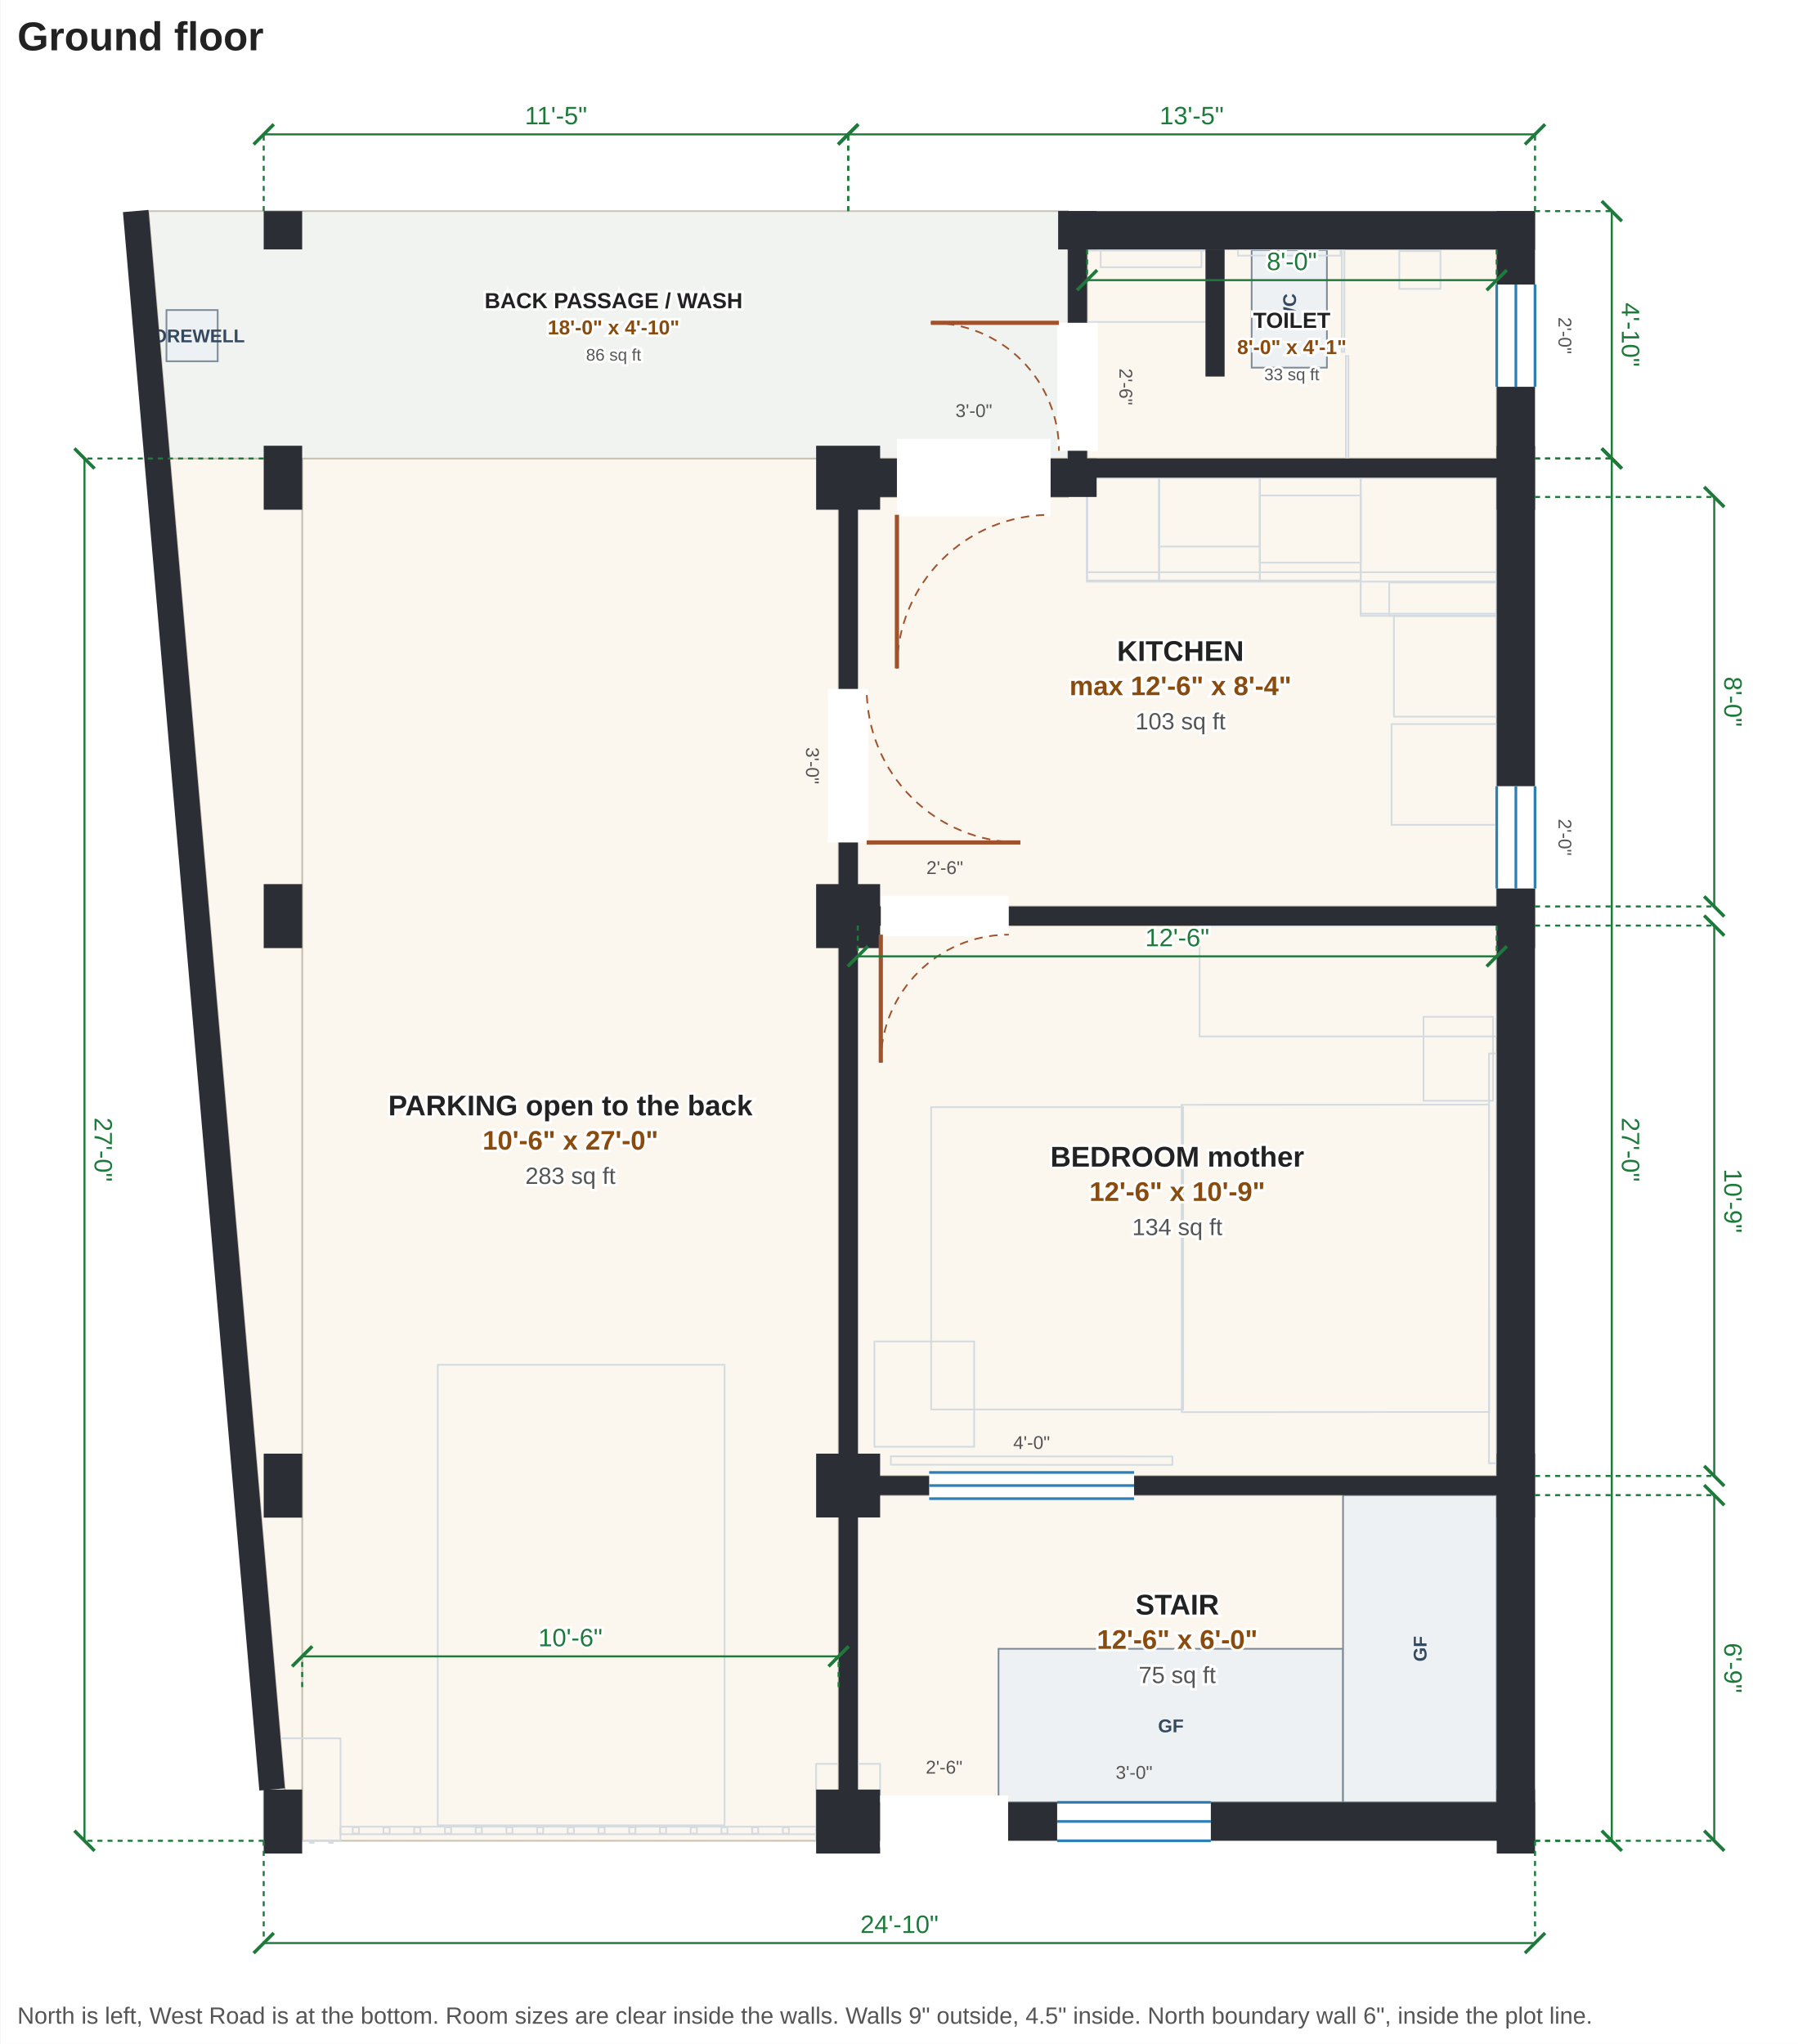
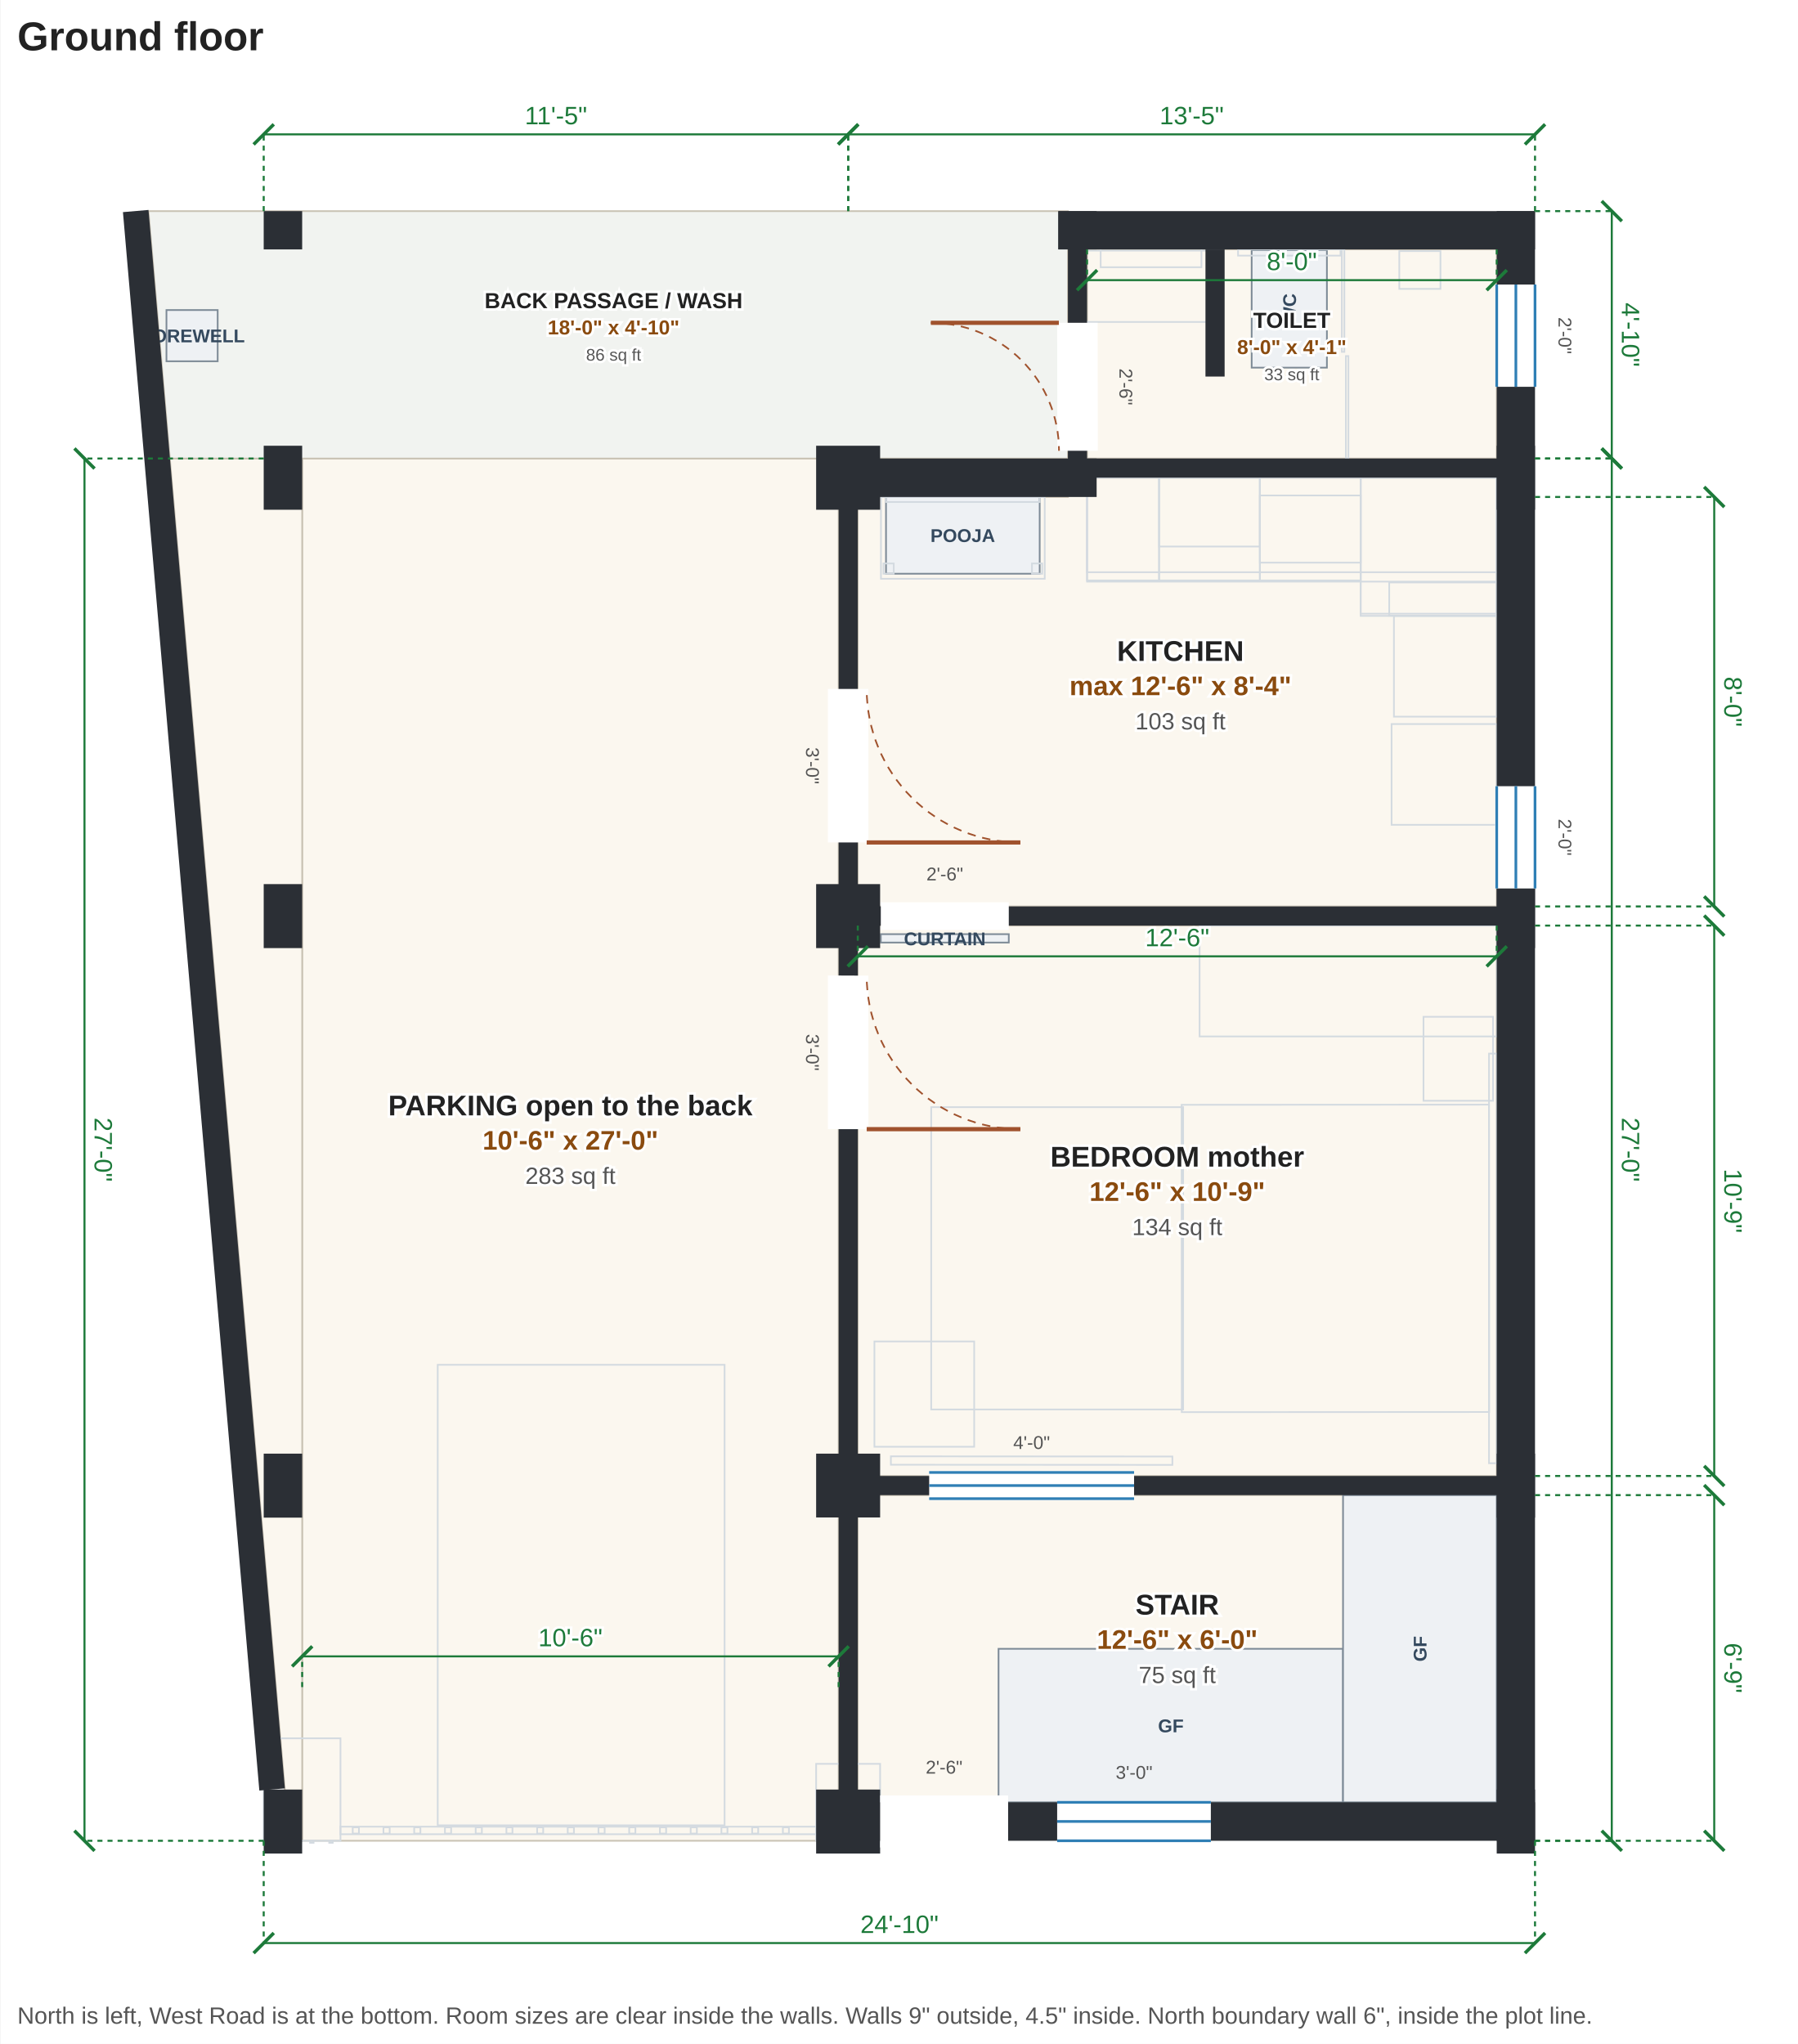
<svg xmlns="http://www.w3.org/2000/svg" viewBox="-157 -273 1070 1217" font-family="Segoe UI, Arial, sans-serif">
  <rect x="-156.68" y="-273.04" width="1070.28" height="1216.96" fill="#fff" />
  <polygon points="22.9,0.0 342.3,0.0 342.3,823.0 22.9,823.0" fill="#fbf7ef" stroke="#c9c2b4" stroke-width="1" />
  <polygon points="-55.9,0.0 22.9,0.0 22.9,823.0 15.2,823.0" fill="#fbf7ef" stroke="#c9c2b4" stroke-width="1" />
  <polygon points="353.7,22.9 478.8,22.9 478.8,11.4 734.1,11.4 734.1,266.7 353.7,266.7" fill="#fbf7ef" stroke="#c9c2b4" stroke-width="1" />
  <polygon points="353.7,278.1 734.1,278.1 734.1,605.8 353.7,605.8" fill="#fbf7ef" stroke="#c9c2b4" stroke-width="1" />
  <polygon points="490.2,-124.5 734.1,-124.5 734.1,0.0 490.2,0.0" fill="#fbf7ef" stroke="#c9c2b4" stroke-width="1" />
  <polygon points="353.7,617.2 734.1,617.2 734.1,800.1 353.7,800.1" fill="#fbf7ef" stroke="#c9c2b4" stroke-width="1" />
  <polygon points="-68.6,-147.3 478.8,-147.3 478.8,0.0 -55.9,0.0" fill="#f1f3f0" stroke="#c9c2b4" stroke-width="1" />
+   <polygon points="367.4,283.2 443.6,283.2 443.6,288.2 367.4,288.2" fill="#eef1f4" stroke="#7d8a96" stroke-width="1" />
+   <text x="405.5" y="289.8" font-size="11" font-weight="600" fill="#34495e" text-anchor="middle">CURTAIN</text>
  <polygon points="490.2,11.4 533.1,11.4 533.1,72.6 490.2,72.6" fill="none" stroke="#d3dae0" stroke-width="1" />
  <polygon points="533.1,11.4 593.1,11.4 593.1,72.6 533.1,72.6" fill="none" stroke="#d3dae0" stroke-width="1" />
  <polygon points="533.1,11.4 593.1,11.4 593.1,52.4 533.1,52.4" fill="none" stroke="#d3dae0" stroke-width="1" />
  <polygon points="593.1,11.4 653.1,11.4 653.1,72.6 593.1,72.6" fill="none" stroke="#d3dae0" stroke-width="1" />
  <polygon points="593.1,22.0 653.1,22.0 653.1,62.0 593.1,62.0" fill="none" stroke="#d3dae0" stroke-width="1" />
  <polygon points="653.1,11.4 734.1,11.4 734.1,93.7 653.1,93.7" fill="none" stroke="#d3dae0" stroke-width="1" />
  <polygon points="653.1,11.4 734.1,11.4 734.1,92.4 653.1,92.4" fill="none" stroke="#d3dae0" stroke-width="1" />
  <polygon points="734.1,93.7 734.1,153.7 672.9,153.7 672.9,93.7" fill="none" stroke="#d3dae0" stroke-width="1" />
  <polygon points="734.1,158.1 734.1,218.1 671.5,218.1 671.5,158.1" fill="none" stroke="#d3dae0" stroke-width="1" />
  <polygon points="729.5,384.7 729.6,567.7 546.6,567.8 546.5,384.8" fill="none" stroke="#d3dae0" stroke-width="1" />
  <polygon points="731.9,332.4 731.9,382.4 690.5,382.4 690.5,332.4" fill="none" stroke="#d3dae0" stroke-width="1" />
  <polygon points="557.2,278.1 734.2,278.1 734.2,344.1 557.2,344.1" fill="none" stroke="#d3dae0" stroke-width="1" />
  <polygon points="397.4,386.2 547.4,386.2 547.4,566.2 397.4,566.2" fill="none" stroke="#d3dae0" stroke-width="1" />
  <polygon points="541.0,599.2 373.4,599.1 373.4,594.1 541.0,594.2" fill="none" stroke="#d3dae0" stroke-width="1" />
  <polygon points="423.0,588.4 363.6,588.4 363.6,525.7 423.0,525.7" fill="none" stroke="#d3dae0" stroke-width="1" />
  <polygon points="487.8,-123.8 568.8,-123.8 568.8,-81.3 487.8,-81.3" fill="none" stroke="#d3dae0" stroke-width="1" />
  <polygon points="498.3,-128.9 558.3,-128.9 558.3,-113.9 498.3,-113.9" fill="none" stroke="#d3dae0" stroke-width="1" />
  <polygon points="588.2,-124.1 633.0,-124.1 633.0,-54.1 588.2,-54.1" fill="#eef1f4" stroke="#7d8a96" stroke-width="1" />
  <text x="610.6" y="-85.1" font-size="11" font-weight="600" fill="#34495e" text-anchor="middle" transform="rotate(-90 610.6 -89.1)">WC</text>
  <polygon points="676.1,-123.5 700.6,-123.5 700.6,-101.0 676.1,-101.0" fill="none" stroke="#d3dae0" stroke-width="1" />
  <polygon points="103.6,539.6 274.4,539.6 274.4,813.8 103.6,813.8" fill="none" stroke="#d3dae0" stroke-width="1" />
  <polygon points="490.2,10.8 734.1,10.8 734.1,73.3 490.2,73.3" fill="none" stroke="#d3dae0" stroke-width="1" />
  <polygon points="670.1,73.8 734.1,73.8 734.1,93.6 670.1,93.6" fill="none" stroke="#d3dae0" stroke-width="1" />
  <polygon points="490.2,11.3 734.1,11.3 734.1,67.7 490.2,67.7" fill="none" stroke="#d3dae0" stroke-width="1" />
+   <polygon points="370.5,22.9 462.0,22.9 462.0,68.6 370.5,68.6" fill="#eef1f4" stroke="#7d8a96" stroke-width="1" />
+   <text x="416.2" y="49.7" font-size="11" font-weight="600" fill="#34495e" text-anchor="middle">POOJA</text>
+   <polygon points="367.5,22.9 465.0,22.9 465.0,71.6 367.5,71.6" fill="none" stroke="#d3dae0" stroke-width="1" />
+   <polygon points="370.5,22.9 462.0,22.9 462.0,25.9 370.5,25.9" fill="none" stroke="#d3dae0" stroke-width="1" />
+   <polygon points="369.0,62.5 375.1,62.5 375.1,68.6 369.0,68.6" fill="none" stroke="#d3dae0" stroke-width="1" />
+   <polygon points="457.4,62.5 463.5,62.5 463.5,68.6 457.4,68.6" fill="none" stroke="#d3dae0" stroke-width="1" />
  <polygon points="729.5,354.3 734.1,354.3 734.1,598.2 729.5,598.2" fill="none" stroke="#d3dae0" stroke-width="1" />
  <polygon points="641.9,-124.5 643.4,-124.5 643.4,-63.5 641.9,-63.5" fill="none" stroke="#d3dae0" stroke-width="1" />
  <polygon points="644.3,-61.0 645.8,-61.0 645.8,0.0 644.3,0.0" fill="none" stroke="#d3dae0" stroke-width="1" />
  <polygon points="580.1,-124.5 641.1,-124.5 641.1,-120.8 580.1,-120.8" fill="none" stroke="#d3dae0" stroke-width="1" />
  <polygon points="642.6,708.7 642.6,800.1 437.5,800.1 437.5,708.7" fill="#eef1f4" stroke="#7d8a96" stroke-width="1" />
  <text x="540.1" y="758.4" font-size="11" font-weight="600" fill="#34495e" text-anchor="middle">GF</text>
  <polygon points="642.6,617.2 734.1,617.2 734.1,800.1 642.6,800.1" fill="#eef1f4" stroke="#7d8a96" stroke-width="1" />
  <text x="688.3" y="712.7" font-size="11" font-weight="600" fill="#34495e" text-anchor="middle" transform="rotate(-90 688.3 708.7)">GF</text>
  <polygon points="-57.9,-88.4 -27.4,-88.4 -27.4,-57.9 -57.9,-57.9" fill="#eef1f4" stroke="#7d8a96" stroke-width="1" />
  <text x="-42.7" y="-69.2" font-size="11" font-weight="600" fill="#34495e" text-anchor="middle">BOREWELL</text>
  <polygon points="0.0,762.0 45.7,762.0 45.7,823.0 0.0,823.0" fill="none" stroke="#d3dae0" stroke-width="1" />
  <polygon points="4.7,823.0 6.9,823.0 6.9,824.2 4.7,824.2" fill="none" stroke="#d3dae0" stroke-width="1" />
  <polygon points="16.2,823.0 18.3,823.0 18.3,824.2 16.2,824.2" fill="none" stroke="#d3dae0" stroke-width="1" />
  <polygon points="27.6,823.0 29.7,823.0 29.7,824.2 27.6,824.2" fill="none" stroke="#d3dae0" stroke-width="1" />
  <polygon points="39.0,823.0 41.1,823.0 41.1,824.2 39.0,824.2" fill="none" stroke="#d3dae0" stroke-width="1" />
  <polygon points="328.9,777.2 367.0,777.2 367.0,823.0 328.9,823.0" fill="none" stroke="#d3dae0" stroke-width="1" />
  <polygon points="368.6,823.0 374.7,823.0 374.7,825.4 368.6,825.4" fill="none" stroke="#d3dae0" stroke-width="1" />
  <polygon points="746.2,823.0 752.3,823.0 752.3,825.4 746.2,825.4" fill="none" stroke="#d3dae0" stroke-width="1" />
  <polygon points="45.7,814.6 328.9,814.6 328.9,819.1 45.7,819.1" fill="none" stroke="#d3dae0" stroke-width="1" />
  <polygon points="53.0,815.0 56.7,815.0 56.7,818.7 53.0,818.7" fill="none" stroke="#d3dae0" stroke-width="1" />
  <polygon points="71.3,815.0 75.0,815.0 75.0,818.7 71.3,818.7" fill="none" stroke="#d3dae0" stroke-width="1" />
  <polygon points="89.6,815.0 93.3,815.0 93.3,818.7 89.6,818.7" fill="none" stroke="#d3dae0" stroke-width="1" />
  <polygon points="107.9,815.0 111.6,815.0 111.6,818.7 107.9,818.7" fill="none" stroke="#d3dae0" stroke-width="1" />
  <polygon points="126.2,815.0 129.9,815.0 129.9,818.7 126.2,818.7" fill="none" stroke="#d3dae0" stroke-width="1" />
  <polygon points="144.5,815.0 148.1,815.0 148.1,818.7 144.5,818.7" fill="none" stroke="#d3dae0" stroke-width="1" />
  <polygon points="162.8,815.0 166.4,815.0 166.4,818.7 162.8,818.7" fill="none" stroke="#d3dae0" stroke-width="1" />
  <polygon points="181.0,815.0 184.7,815.0 184.7,818.7 181.0,818.7" fill="none" stroke="#d3dae0" stroke-width="1" />
  <polygon points="199.3,815.0 203.0,815.0 203.0,818.7 199.3,818.7" fill="none" stroke="#d3dae0" stroke-width="1" />
  <polygon points="217.6,815.0 221.3,815.0 221.3,818.7 217.6,818.7" fill="none" stroke="#d3dae0" stroke-width="1" />
  <polygon points="235.9,815.0 239.6,815.0 239.6,818.7 235.9,818.7" fill="none" stroke="#d3dae0" stroke-width="1" />
  <polygon points="254.2,815.0 257.9,815.0 257.9,818.7 254.2,818.7" fill="none" stroke="#d3dae0" stroke-width="1" />
  <polygon points="272.5,815.0 276.1,815.0 276.1,818.7 272.5,818.7" fill="none" stroke="#d3dae0" stroke-width="1" />
  <polygon points="290.8,815.0 294.4,815.0 294.4,818.7 290.8,818.7" fill="none" stroke="#d3dae0" stroke-width="1" />
  <polygon points="309.1,815.0 312.7,815.0 312.7,818.7 309.1,818.7" fill="none" stroke="#d3dae0" stroke-width="1" />
  <polygon points="-83.8,-146.7 -2.6,793.1 12.6,791.8 -68.6,-148.0" fill="#2b2f35" />
  <polygon points="348.0,22.9 495.9,22.9 495.9,0.0 348.0,0.0" fill="#2b2f35" />
  <polygon points="490.2,17.1 490.2,-141.6 478.8,-141.6 478.8,17.1" fill="#2b2f35" />
  <polygon points="473.1,-124.5 756.9,-124.5 756.9,-147.3 473.1,-147.3" fill="#2b2f35" />
  <polygon points="734.1,-147.3 734.1,823.0 756.9,823.0 756.9,-147.3" fill="#2b2f35" />
  <polygon points="756.9,800.1 348.0,800.1 348.0,823.0 756.9,823.0" fill="#2b2f35" />
  <polygon points="484.5,11.4 745.5,11.4 745.5,-0.0 484.5,-0.0" fill="#2b2f35" />
  <polygon points="342.3,11.4 342.3,811.5 353.7,811.5 353.7,11.4" fill="#2b2f35" />
  <polygon points="348.0,278.1 745.5,278.1 745.5,266.7 348.0,266.7" fill="#2b2f35" />
  <polygon points="348.0,617.2 745.5,617.2 745.5,605.8 348.0,605.8" fill="#2b2f35" />
  <polygon points="0.0,-7.6 0.0,30.5 22.9,30.5 22.9,-7.6" fill="#2b2f35" />
  <polygon points="328.9,30.5 367.0,30.5 367.0,-7.6 328.9,-7.6" fill="#2b2f35" />
  <polygon points="734.1,-7.6 734.1,30.5 756.9,30.5 756.9,-7.6" fill="#2b2f35" />
  <polygon points="0.0,253.4 0.0,291.5 22.9,291.5 22.9,253.4" fill="#2b2f35" />
  <polygon points="328.9,291.5 367.0,291.5 367.0,253.4 328.9,253.4" fill="#2b2f35" />
  <polygon points="734.1,253.4 734.1,291.5 756.9,291.5 756.9,253.4" fill="#2b2f35" />
  <polygon points="0.0,592.5 0.0,630.6 22.9,630.6 22.9,592.5" fill="#2b2f35" />
  <polygon points="328.9,630.5 367.0,630.5 367.0,592.5 328.9,592.5" fill="#2b2f35" />
  <polygon points="734.1,592.5 734.1,630.6 756.9,630.6 756.9,592.5" fill="#2b2f35" />
  <polygon points="0.0,792.5 0.0,830.6 22.9,830.6 22.9,792.5" fill="#2b2f35" />
  <polygon points="328.9,830.6 367.0,830.6 367.0,792.5 328.9,792.5" fill="#2b2f35" />
  <polygon points="734.1,792.5 734.1,830.6 756.9,830.6 756.9,792.5" fill="#2b2f35" />
  <polygon points="0.0,-147.3 0.0,-124.5 22.9,-124.5 22.9,-147.3" fill="#2b2f35" />
  <polygon points="473.1,-124.5 495.9,-124.5 495.9,-147.3 473.1,-147.3" fill="#2b2f35" />
  <polygon points="560.7,-124.5 560.7,-48.8 572.1,-48.8 572.1,-124.5" fill="#2b2f35" />
  <polygon points="335.9,228.6 335.9,137.2 360.0,137.2 360.0,228.6" fill="#fff" />
  <line x1="359.0" y1="228.6" x2="450.5" y2="228.6" stroke="#a0522d" stroke-width="2.5" />
  <path d="M450.5,228.6 A91.4,91.4 0 0 1 359.0,137.2" fill="none" stroke="#a0522d" stroke-width="1" stroke-dasharray="5 4" />
  <text x="322.9" y="182.9" font-size="11" fill="#555" text-anchor="middle" transform="rotate(90 322.9 182.9)">3'-0"</text>
-   <polygon points="377.0,-11.7 468.5,-11.7 468.5,34.5 377.0,34.5" fill="#fff" />
-   <line x1="377.0" y1="33.5" x2="377.0" y2="125.0" stroke="#a0522d" stroke-width="2.5" />
-   <path d="M377.0,125.0 A91.4,91.4 0 0 1 468.5,33.5" fill="none" stroke="#a0522d" stroke-width="1" stroke-dasharray="5 4" />
-   <text x="422.8" y="-24.7" font-size="11" fill="#555" text-anchor="middle" transform="rotate(0 422.8 -24.7)">3'-0"</text>
-   <polygon points="367.4,260.4 443.6,260.4 443.6,284.5 367.4,284.5" fill="#fff" />
-   <line x1="367.4" y1="283.5" x2="367.4" y2="359.7" stroke="#a0522d" stroke-width="2.5" />
-   <path d="M367.4,359.7 A76.2,76.2 0 0 1 443.6,283.5" fill="none" stroke="#a0522d" stroke-width="1" stroke-dasharray="5 4" />
-   <text x="405.5" y="247.4" font-size="11" fill="#555" text-anchor="middle" transform="rotate(0 405.5 247.4)">2'-6"</text>
+   <polygon points="335.9,399.3 335.9,307.8 360.0,307.9 360.0,399.3" fill="#fff" />
+   <line x1="359.0" y1="399.3" x2="450.5" y2="399.3" stroke="#a0522d" stroke-width="2.5" />
+   <path d="M450.5,399.3 A91.4,91.4 0 0 1 359.0,307.9" fill="none" stroke="#a0522d" stroke-width="1" stroke-dasharray="5 4" />
+   <text x="322.9" y="353.6" font-size="11" fill="#555" text-anchor="middle" transform="rotate(90 322.9 353.6)">3'-0"</text>
+   <polygon points="367.4,264.2 443.6,264.2 443.6,280.7 367.4,280.7" fill="#fff" />
+   <text x="405.5" y="251.2" font-size="11" fill="#555" text-anchor="middle" transform="rotate(0 405.5 251.2)">2'-6"</text>
  <polygon points="496.5,-80.8 496.6,-4.6 472.5,-4.6 472.4,-80.8" fill="#fff" />
  <line x1="473.4" y1="-80.8" x2="397.2" y2="-80.8" stroke="#a0522d" stroke-width="2.5" />
  <path d="M397.2,-80.8 A76.2,76.2 0 0 1 473.5,-4.6" fill="none" stroke="#a0522d" stroke-width="1" stroke-dasharray="5 4" />
  <text x="509.5" y="-42.7" font-size="11" fill="#555" text-anchor="middle" transform="rotate(90 509.5 -42.7)">2'-6"</text>
  <polygon points="367.0,796.0 443.2,796.0 443.2,827.0 367.0,827.0" fill="#fff" />
  <text x="405.1" y="783.0" font-size="11" fill="#555" text-anchor="middle" transform="rotate(0 405.1 783.0)">2'-6"</text>
  <polygon points="396.2,602.7 518.2,602.7 518.2,620.3 396.2,620.3" fill="#fff" />
  <line x1="396.2" y1="603.7" x2="518.2" y2="603.7" stroke="#2f7fb5" stroke-width="1.6" />
  <line x1="396.2" y1="611.5" x2="518.2" y2="611.5" stroke="#2f7fb5" stroke-width="1.6" />
  <line x1="396.2" y1="619.3" x2="518.2" y2="619.3" stroke="#2f7fb5" stroke-width="1.6" />
  <text x="457.2" y="589.7" font-size="11" fill="#555" text-anchor="middle" transform="rotate(0 457.2 589.7)">4'-0"</text>
  <polygon points="757.9,195.1 757.9,256.0 733.1,256.0 733.1,195.1" fill="#fff" />
  <line x1="756.9" y1="195.1" x2="756.9" y2="256.0" stroke="#2f7fb5" stroke-width="1.6" />
  <line x1="745.5" y1="195.1" x2="745.5" y2="256.0" stroke="#2f7fb5" stroke-width="1.6" />
  <line x1="734.1" y1="195.1" x2="734.1" y2="256.0" stroke="#2f7fb5" stroke-width="1.6" />
  <text x="770.9" y="225.5" font-size="11" fill="#555" text-anchor="middle" transform="rotate(90 770.9 225.5)">2'-0"</text>
  <polygon points="757.9,-103.6 757.9,-42.7 733.1,-42.7 733.1,-103.6" fill="#fff" />
  <line x1="756.9" y1="-103.6" x2="756.9" y2="-42.7" stroke="#2f7fb5" stroke-width="1.6" />
  <line x1="745.5" y1="-103.6" x2="745.5" y2="-42.7" stroke="#2f7fb5" stroke-width="1.6" />
  <line x1="734.1" y1="-103.6" x2="734.1" y2="-42.7" stroke="#2f7fb5" stroke-width="1.6" />
  <text x="770.9" y="-73.2" font-size="11" fill="#555" text-anchor="middle" transform="rotate(90 770.9 -73.2)">2'-0"</text>
  <polygon points="472.4,799.1 563.9,799.1 563.9,824.0 472.4,824.0" fill="#fff" />
  <line x1="472.4" y1="800.1" x2="563.9" y2="800.1" stroke="#2f7fb5" stroke-width="1.6" />
  <line x1="472.4" y1="811.5" x2="563.9" y2="811.5" stroke="#2f7fb5" stroke-width="1.6" />
  <line x1="472.4" y1="823.0" x2="563.9" y2="823.0" stroke="#2f7fb5" stroke-width="1.6" />
  <text x="518.2" y="786.1" font-size="11" fill="#555" text-anchor="middle" transform="rotate(0 518.2 786.1)">3'-0"</text>
  <g stroke="#1d7a3a" stroke-width="1.2">
    <line x1="0.0" y1="883.9" x2="756.9" y2="883.9" />
    <line x1="0.0" y1="823.0" x2="0.0" y2="883.9" stroke-dasharray="3 3" />
    <line x1="756.9" y1="823.0" x2="756.9" y2="883.9" stroke-dasharray="3 3" />
  </g>
  <line x1="-6.0" y1="889.9" x2="6.0" y2="877.9" stroke="#1d7a3a" stroke-width="2" />
  <line x1="750.9" y1="889.9" x2="762.9" y2="877.9" stroke="#1d7a3a" stroke-width="2" />
  <text x="378.5" y="877.9" font-size="15" fill="#1d7a3a" text-anchor="middle" paint-order="stroke" stroke="#fff" stroke-width="3" transform="rotate(0 378.5 877.9)">24'-10"</text>
  <g stroke="#1d7a3a" stroke-width="1.2">
    <line x1="0.0" y1="-193.0" x2="348.0" y2="-193.0" />
    <line x1="0.0" y1="-147.3" x2="0.0" y2="-193.0" stroke-dasharray="3 3" />
    <line x1="348.0" y1="-147.3" x2="348.0" y2="-193.0" stroke-dasharray="3 3" />
  </g>
  <line x1="-6.0" y1="-187.0" x2="6.0" y2="-199.0" stroke="#1d7a3a" stroke-width="2" />
  <line x1="342.0" y1="-187.0" x2="354.0" y2="-199.0" stroke="#1d7a3a" stroke-width="2" />
  <text x="174.0" y="-199.0" font-size="15" fill="#1d7a3a" text-anchor="middle" paint-order="stroke" stroke="#fff" stroke-width="3" transform="rotate(0 174.0 -199.0)">11'-5"</text>
  <g stroke="#1d7a3a" stroke-width="1.2">
    <line x1="348.0" y1="-193.0" x2="756.9" y2="-193.0" />
    <line x1="348.0" y1="-147.3" x2="348.0" y2="-193.0" stroke-dasharray="3 3" />
    <line x1="756.9" y1="-147.3" x2="756.9" y2="-193.0" stroke-dasharray="3 3" />
  </g>
  <line x1="342.0" y1="-187.0" x2="354.0" y2="-199.0" stroke="#1d7a3a" stroke-width="2" />
  <line x1="750.9" y1="-187.0" x2="762.9" y2="-199.0" stroke="#1d7a3a" stroke-width="2" />
  <text x="552.5" y="-199.0" font-size="15" fill="#1d7a3a" text-anchor="middle" paint-order="stroke" stroke="#fff" stroke-width="3" transform="rotate(0 552.5 -199.0)">13'-5"</text>
  <g stroke="#1d7a3a" stroke-width="1.2">
    <line x1="802.6" y1="0.0" x2="802.6" y2="823.0" />
    <line x1="756.9" y1="0.0" x2="802.6" y2="0.0" stroke-dasharray="3 3" />
    <line x1="756.9" y1="823.0" x2="802.6" y2="823.0" stroke-dasharray="3 3" />
  </g>
  <line x1="796.6" y1="-6.0" x2="808.6" y2="6.0" stroke="#1d7a3a" stroke-width="2" />
  <line x1="796.6" y1="817.0" x2="808.6" y2="829.0" stroke="#1d7a3a" stroke-width="2" />
  <text x="808.6" y="411.5" font-size="15" fill="#1d7a3a" text-anchor="middle" paint-order="stroke" stroke="#fff" stroke-width="3" transform="rotate(90 808.6 411.5)">27'-0"</text>
  <g stroke="#1d7a3a" stroke-width="1.2">
    <line x1="802.6" y1="-147.3" x2="802.6" y2="0.0" />
    <line x1="756.9" y1="-147.3" x2="802.6" y2="-147.3" stroke-dasharray="3 3" />
    <line x1="756.9" y1="0.0" x2="802.6" y2="0.0" stroke-dasharray="3 3" />
  </g>
  <line x1="796.6" y1="-153.3" x2="808.6" y2="-141.3" stroke="#1d7a3a" stroke-width="2" />
  <line x1="796.6" y1="-6.0" x2="808.6" y2="6.0" stroke="#1d7a3a" stroke-width="2" />
  <text x="808.6" y="-73.7" font-size="15" fill="#1d7a3a" text-anchor="middle" paint-order="stroke" stroke="#fff" stroke-width="3" transform="rotate(90 808.6 -73.7)">4'-10"</text>
  <g stroke="#1d7a3a" stroke-width="1.2">
    <line x1="863.6" y1="22.9" x2="863.6" y2="266.7" />
    <line x1="756.9" y1="22.9" x2="863.6" y2="22.9" stroke-dasharray="3 3" />
    <line x1="756.9" y1="266.7" x2="863.6" y2="266.7" stroke-dasharray="3 3" />
  </g>
  <line x1="857.6" y1="16.9" x2="869.6" y2="28.9" stroke="#1d7a3a" stroke-width="2" />
  <line x1="857.6" y1="260.7" x2="869.6" y2="272.7" stroke="#1d7a3a" stroke-width="2" />
  <text x="869.6" y="144.8" font-size="15" fill="#1d7a3a" text-anchor="middle" paint-order="stroke" stroke="#fff" stroke-width="3" transform="rotate(90 869.6 144.8)">8'-0"</text>
  <g stroke="#1d7a3a" stroke-width="1.2">
    <line x1="863.6" y1="278.1" x2="863.6" y2="605.8" />
    <line x1="756.9" y1="278.1" x2="863.6" y2="278.1" stroke-dasharray="3 3" />
    <line x1="756.9" y1="605.8" x2="863.6" y2="605.8" stroke-dasharray="3 3" />
  </g>
  <line x1="857.6" y1="272.1" x2="869.6" y2="284.1" stroke="#1d7a3a" stroke-width="2" />
  <line x1="857.6" y1="599.8" x2="869.6" y2="611.8" stroke="#1d7a3a" stroke-width="2" />
  <text x="869.6" y="442.0" font-size="15" fill="#1d7a3a" text-anchor="middle" paint-order="stroke" stroke="#fff" stroke-width="3" transform="rotate(90 869.6 442.0)">10'-9"</text>
  <g stroke="#1d7a3a" stroke-width="1.2">
    <line x1="863.6" y1="617.2" x2="863.6" y2="823.0" />
    <line x1="756.9" y1="617.2" x2="863.6" y2="617.2" stroke-dasharray="3 3" />
    <line x1="756.9" y1="823.0" x2="863.6" y2="823.0" stroke-dasharray="3 3" />
  </g>
  <line x1="857.6" y1="611.2" x2="869.6" y2="623.2" stroke="#1d7a3a" stroke-width="2" />
  <line x1="857.6" y1="817.0" x2="869.6" y2="829.0" stroke="#1d7a3a" stroke-width="2" />
  <text x="869.6" y="720.1" font-size="15" fill="#1d7a3a" text-anchor="middle" paint-order="stroke" stroke="#fff" stroke-width="3" transform="rotate(90 869.6 720.1)">6'-9"</text>
  <g stroke="#1d7a3a" stroke-width="1.2">
    <line x1="353.7" y1="296.4" x2="734.1" y2="296.4" />
    <line x1="353.7" y1="278.1" x2="353.7" y2="296.4" stroke-dasharray="3 3" />
    <line x1="734.1" y1="278.1" x2="734.1" y2="296.4" stroke-dasharray="3 3" />
  </g>
  <line x1="347.7" y1="302.4" x2="359.7" y2="290.4" stroke="#1d7a3a" stroke-width="2" />
  <line x1="728.1" y1="302.4" x2="740.1" y2="290.4" stroke="#1d7a3a" stroke-width="2" />
  <text x="543.9" y="290.4" font-size="15" fill="#1d7a3a" text-anchor="middle" paint-order="stroke" stroke="#fff" stroke-width="3" transform="rotate(0 543.9 290.4)">12'-6"</text>
  <g stroke="#1d7a3a" stroke-width="1.2">
    <line x1="490.2" y1="-106.2" x2="734.1" y2="-106.2" />
    <line x1="490.2" y1="-124.5" x2="490.2" y2="-106.2" stroke-dasharray="3 3" />
    <line x1="734.1" y1="-124.5" x2="734.1" y2="-106.2" stroke-dasharray="3 3" />
  </g>
  <line x1="484.2" y1="-100.2" x2="496.2" y2="-112.2" stroke="#1d7a3a" stroke-width="2" />
  <line x1="728.1" y1="-100.2" x2="740.1" y2="-112.2" stroke="#1d7a3a" stroke-width="2" />
  <text x="612.1" y="-112.2" font-size="15" fill="#1d7a3a" text-anchor="middle" paint-order="stroke" stroke="#fff" stroke-width="3" transform="rotate(0 612.1 -112.2)">8'-0"</text>
  <g stroke="#1d7a3a" stroke-width="1.2">
    <line x1="-106.7" y1="0.0" x2="-106.7" y2="823.0" />
    <line x1="0.0" y1="0.0" x2="-106.7" y2="0.0" stroke-dasharray="3 3" />
    <line x1="0.0" y1="823.0" x2="-106.7" y2="823.0" stroke-dasharray="3 3" />
  </g>
  <line x1="-112.7" y1="-6.0" x2="-100.7" y2="6.0" stroke="#1d7a3a" stroke-width="2" />
  <line x1="-112.7" y1="817.0" x2="-100.7" y2="829.0" stroke="#1d7a3a" stroke-width="2" />
  <text x="-100.7" y="411.5" font-size="15" fill="#1d7a3a" text-anchor="middle" paint-order="stroke" stroke="#fff" stroke-width="3" transform="rotate(90 -100.7 411.5)">27'-0"</text>
  <g stroke="#1d7a3a" stroke-width="1.2">
    <line x1="22.9" y1="713.2" x2="342.3" y2="713.2" />
    <line x1="22.9" y1="731.5" x2="22.9" y2="713.2" stroke-dasharray="3 3" />
    <line x1="342.3" y1="731.5" x2="342.3" y2="713.2" stroke-dasharray="3 3" />
  </g>
  <line x1="16.9" y1="719.2" x2="28.9" y2="707.2" stroke="#1d7a3a" stroke-width="2" />
  <line x1="336.3" y1="719.2" x2="348.3" y2="707.2" stroke="#1d7a3a" stroke-width="2" />
  <text x="182.6" y="707.2" font-size="15" fill="#1d7a3a" text-anchor="middle" paint-order="stroke" stroke="#fff" stroke-width="3" transform="rotate(0 182.6 707.2)">10'-6"</text>
  <g text-anchor="middle">
    <text x="182.6" y="391.1" font-size="17" font-weight="700" fill="#222" paint-order="stroke" stroke="#fff" stroke-width="3">PARKING open to the back</text>
    <text x="182.6" y="411.5" font-size="16" font-weight="600" fill="#8a4b0f" paint-order="stroke" stroke="#fff" stroke-width="3">10'-6" x 27'-0"</text>
    <text x="182.6" y="431.9" font-size="14" font-weight="400" fill="#555" paint-order="stroke" stroke="#fff" stroke-width="3">283 sq ft</text>
  </g>
  <g text-anchor="middle">
    <text x="545.8" y="120.5" font-size="17" font-weight="700" fill="#222" paint-order="stroke" stroke="#fff" stroke-width="3">KITCHEN</text>
    <text x="545.8" y="140.9" font-size="16" font-weight="600" fill="#8a4b0f" paint-order="stroke" stroke="#fff" stroke-width="3">max 12'-6" x 8'-4"</text>
    <text x="545.8" y="161.3" font-size="14" font-weight="400" fill="#555" paint-order="stroke" stroke="#fff" stroke-width="3">103 sq ft</text>
  </g>
  <g text-anchor="middle">
    <text x="543.9" y="421.6" font-size="17" font-weight="700" fill="#222" paint-order="stroke" stroke="#fff" stroke-width="3">BEDROOM mother</text>
    <text x="543.9" y="442.0" font-size="16" font-weight="600" fill="#8a4b0f" paint-order="stroke" stroke="#fff" stroke-width="3">12'-6" x 10'-9"</text>
    <text x="543.9" y="462.4" font-size="14" font-weight="400" fill="#555" paint-order="stroke" stroke="#fff" stroke-width="3">134 sq ft</text>
  </g>
  <g text-anchor="middle">
    <text x="612.1" y="-77.8" font-size="13" font-weight="700" fill="#222" paint-order="stroke" stroke="#fff" stroke-width="3">TOILET</text>
    <text x="612.1" y="-62.2" font-size="12" font-weight="600" fill="#8a4b0f" paint-order="stroke" stroke="#fff" stroke-width="3">8'-0" x 4'-1"</text>
    <text x="612.1" y="-46.6" font-size="10" font-weight="400" fill="#555" paint-order="stroke" stroke="#fff" stroke-width="3">33 sq ft</text>
  </g>
  <g text-anchor="middle">
    <text x="543.9" y="688.3" font-size="17" font-weight="700" fill="#222" paint-order="stroke" stroke="#fff" stroke-width="3">STAIR</text>
    <text x="543.9" y="708.7" font-size="16" font-weight="600" fill="#8a4b0f" paint-order="stroke" stroke="#fff" stroke-width="3">12'-6" x 6'-0"</text>
    <text x="543.9" y="729.1" font-size="14" font-weight="400" fill="#555" paint-order="stroke" stroke="#fff" stroke-width="3">75 sq ft</text>
  </g>
  <g text-anchor="middle">
    <text x="208.3" y="-89.5" font-size="13" font-weight="700" fill="#222" paint-order="stroke" stroke="#fff" stroke-width="3">BACK PASSAGE / WASH</text>
    <text x="208.3" y="-73.9" font-size="12" font-weight="600" fill="#8a4b0f" paint-order="stroke" stroke="#fff" stroke-width="3">18'-0" x 4'-10"</text>
    <text x="208.3" y="-58.3" font-size="10" font-weight="400" fill="#555" paint-order="stroke" stroke="#fff" stroke-width="3">86 sq ft</text>
  </g>
  <text x="-146.68" y="-243.04" font-size="24" font-weight="700" fill="#222">Ground floor</text>
  <text x="-146.68" y="931.92" font-size="14" fill="#555">North is left, West Road is at the bottom. Room sizes are clear inside the walls. Walls 9" outside, 4.5" inside. North boundary wall 6", inside the plot line.</text>
</svg>
